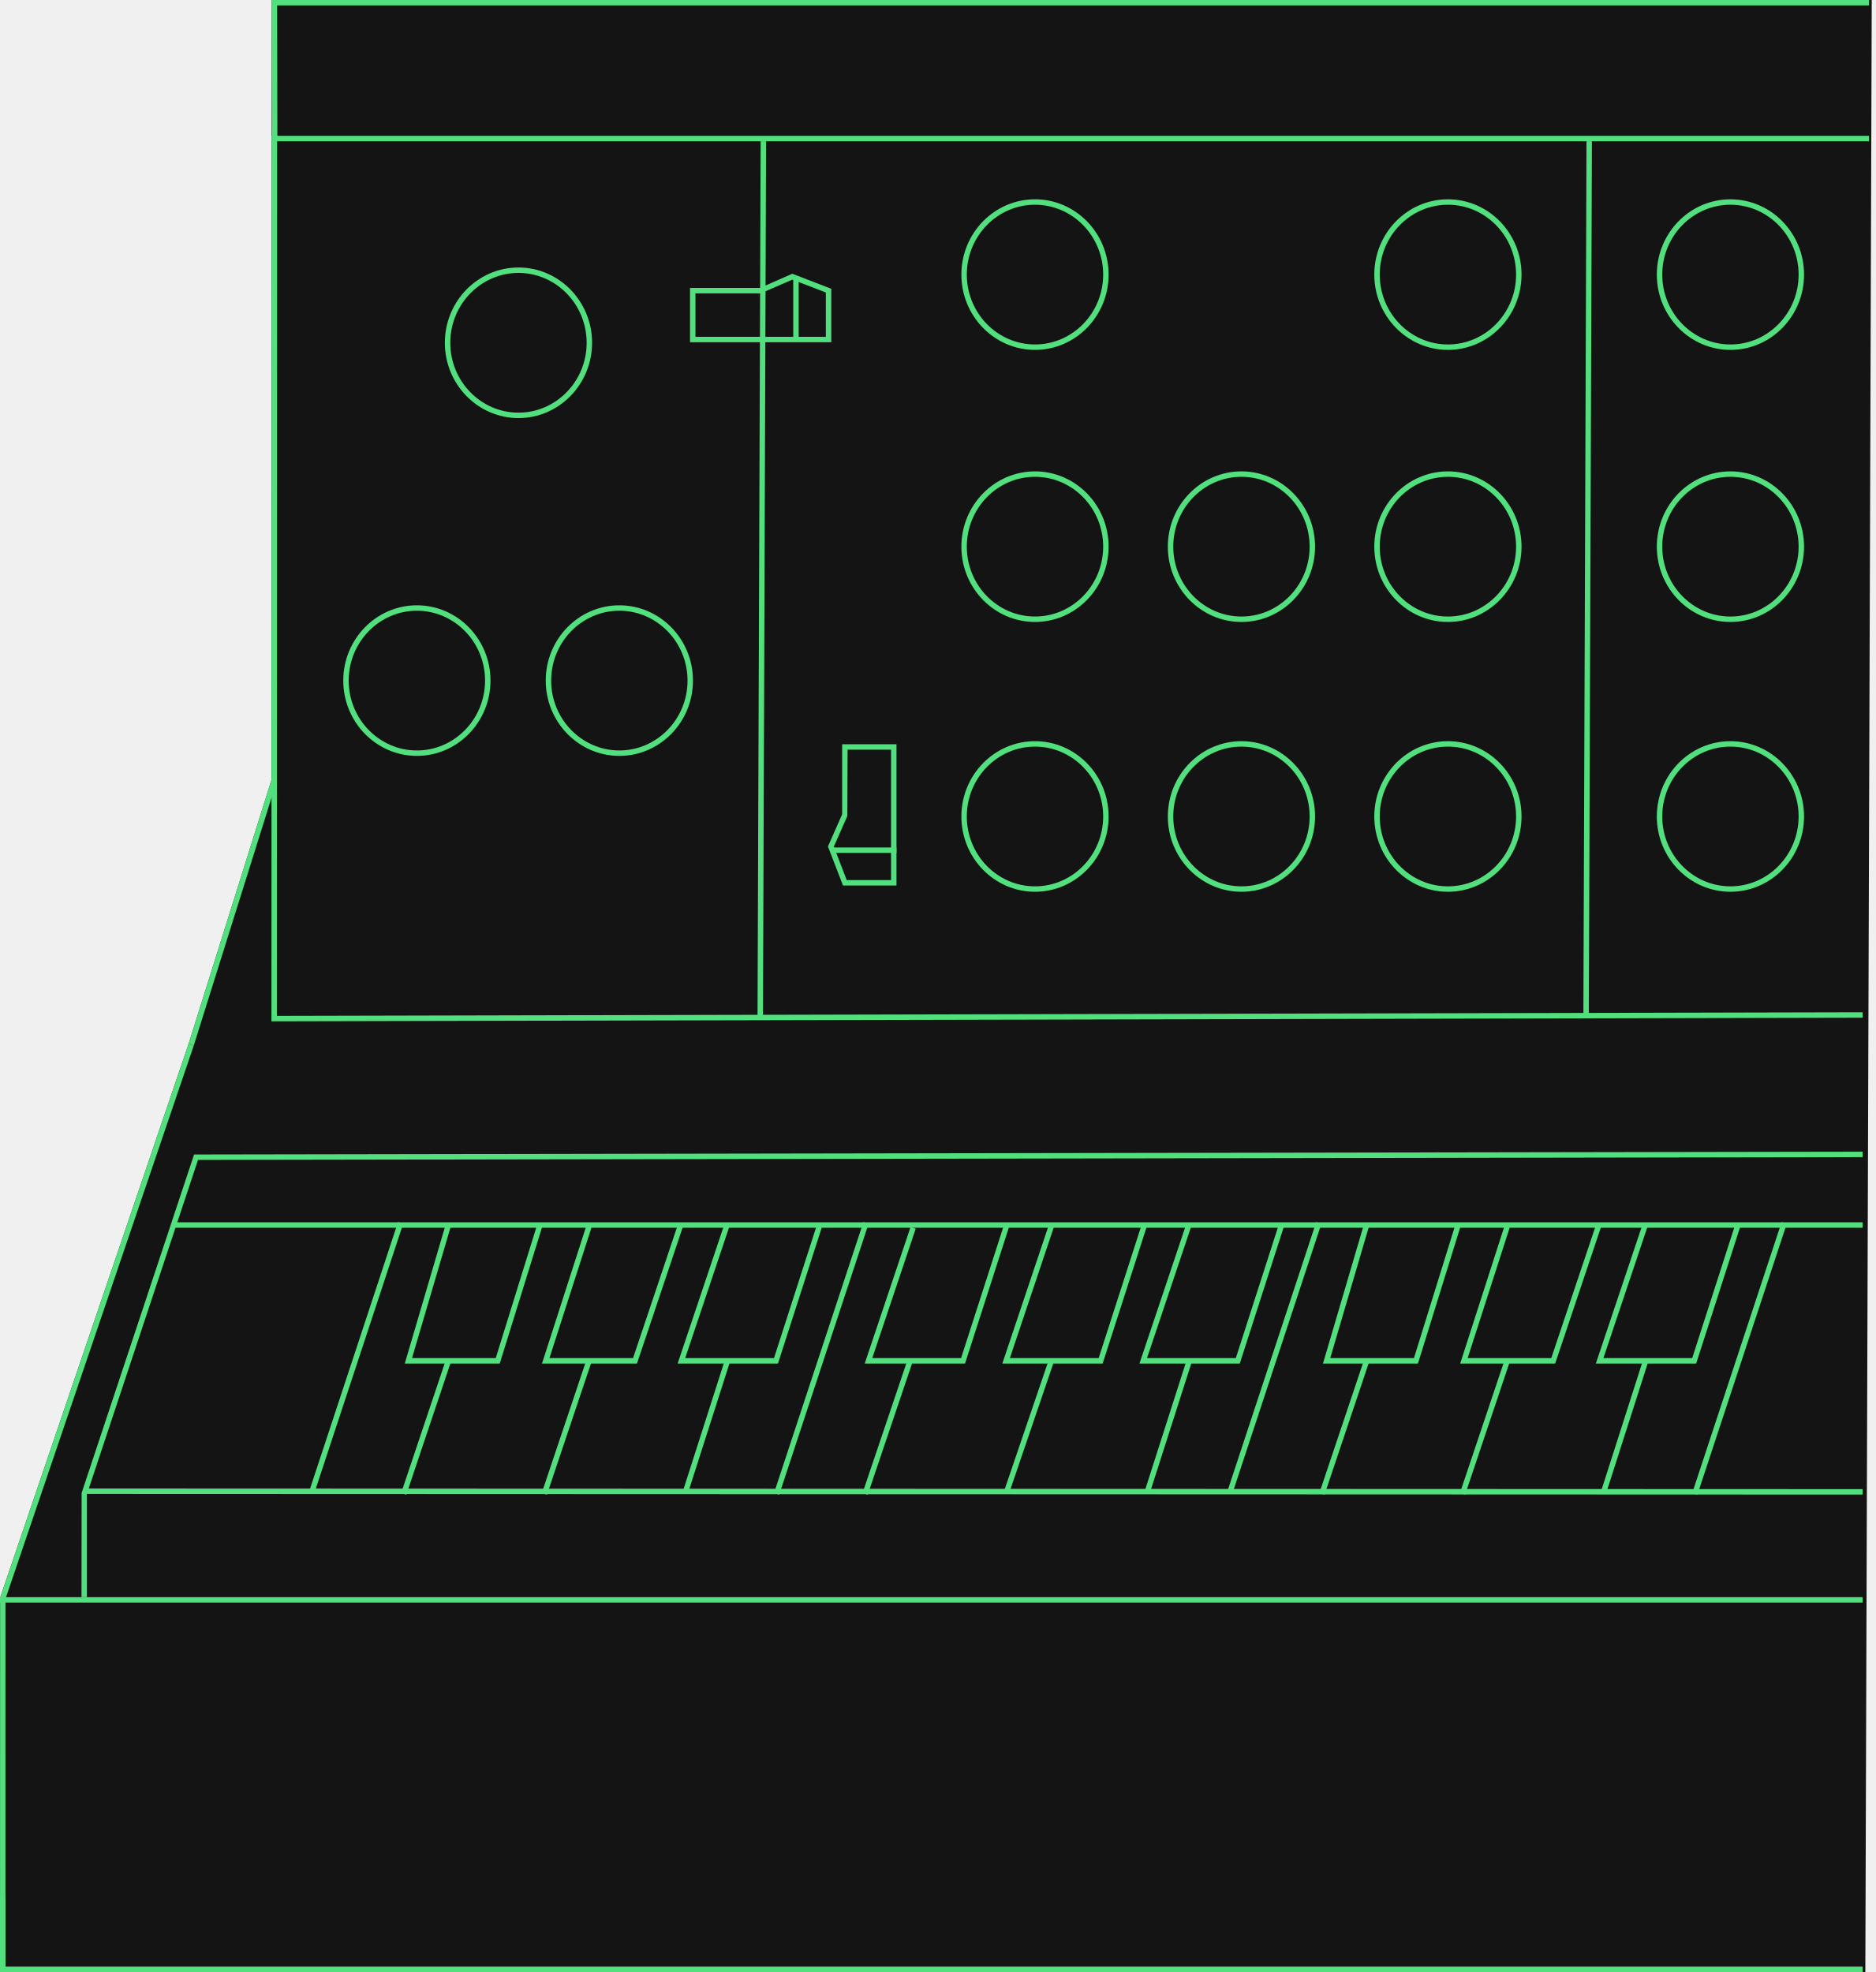
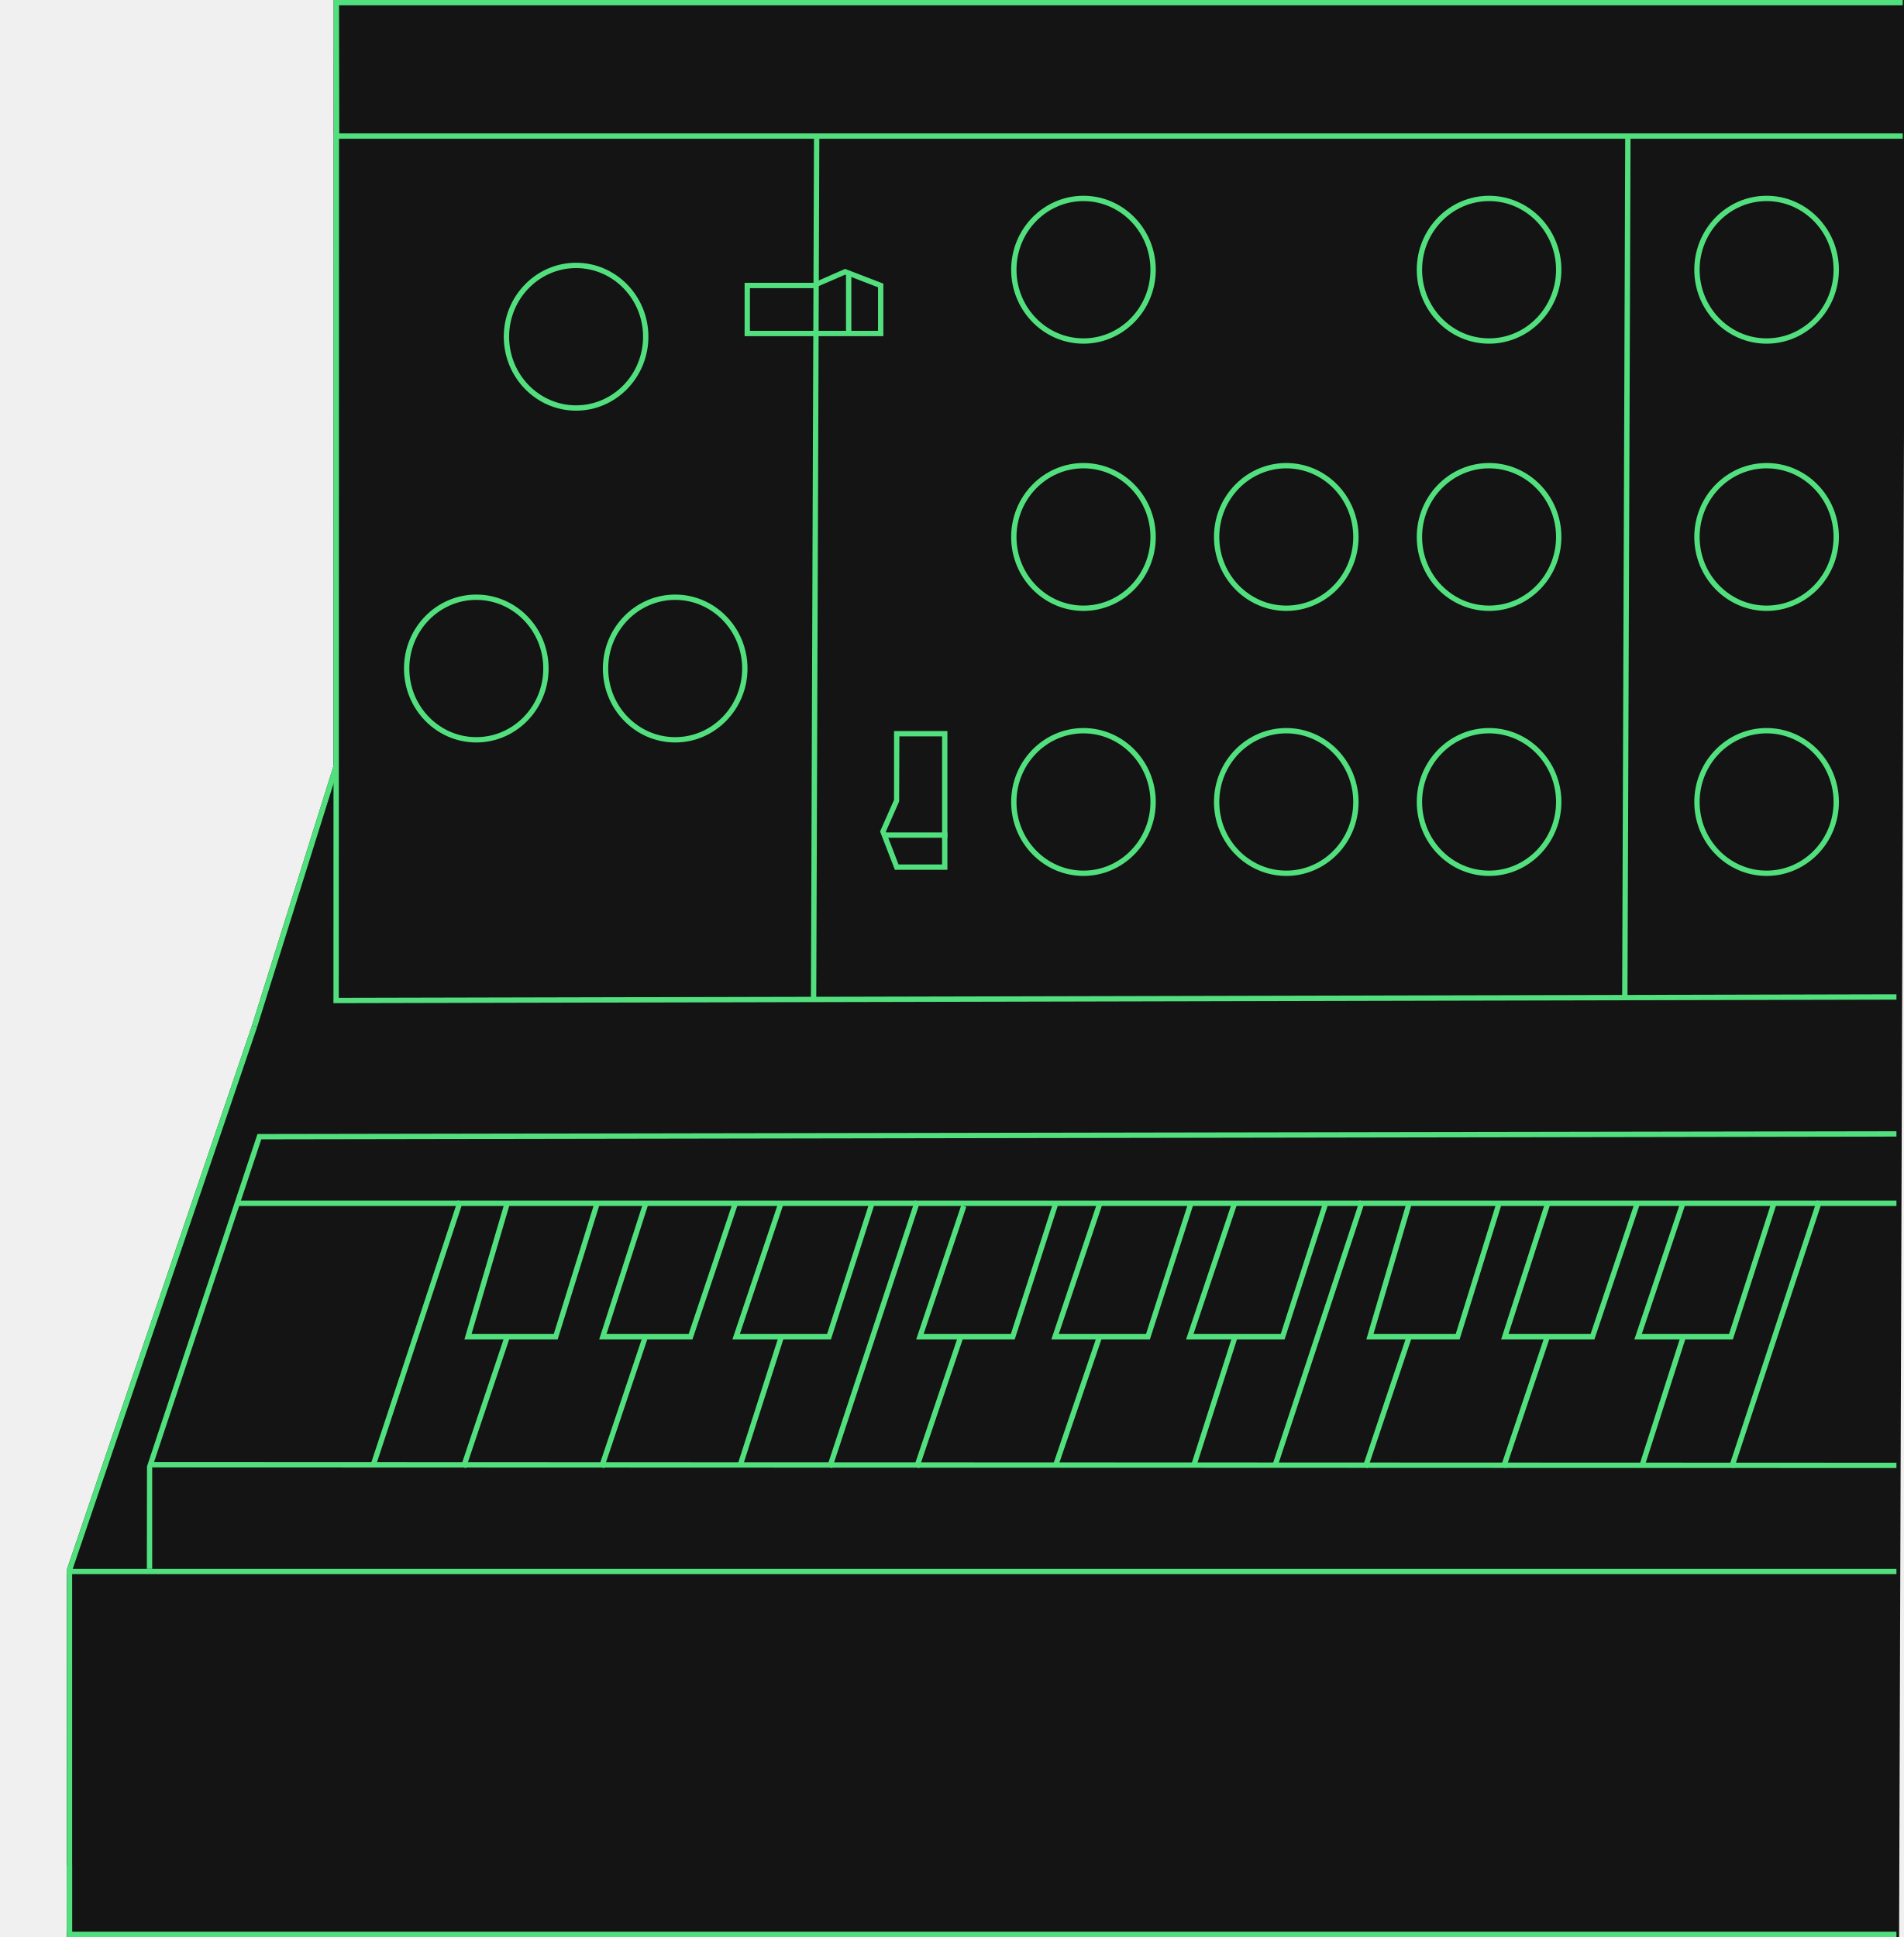
- <svg xmlns="http://www.w3.org/2000/svg" xmlns:xlink="http://www.w3.org/1999/xlink" width="331px" height="348px" viewBox="0 0 331 348" version="1.1">
+ <svg xmlns="http://www.w3.org/2000/svg" xmlns:xlink="http://www.w3.org/1999/xlink" width="342" height="348" viewBox="0 0 342 348">
  <defs>
-     <polygon id="path-1" points="0 348 330.265 348 330.265 0 0 0" />
+     <path id="a" d="M0 348h330.265V0H0z" />
+     <path id="c" d="M0 348h330.265V0H0z" />
+     <path id="e" d="M0 348h330.265V0H0z" />
+     <path id="g" d="M0 348h330.265V0H0z" />
+     <path id="i" d="M0 348h330.265V0H0z" />
+     <path id="k" d="M0 348h330.265V0H0z" />
+     <path id="m" d="M0 348h330.265V0H0z" />
  </defs>
-   <g id="Symbols" stroke="none" stroke-width="1" fill="none" fill-rule="evenodd">
-     <g id="minimoog-art">
-       <g id="Page-1">
-         <polygon id="Fill-3" fill="#141414" points="48.42 0.479 48.375 137.713 33.73 184.371 0.479 282.091 0.479 347.52 328.656 347.52 329.785 0.479" />
-         <path d="M47.941,0 L47.896,137.64 L33.277,184.216 L0.026,281.937 L-0,348 L329.135,348 L330.265,0.481 L330.265,0 L47.941,0 Z M48.898,137.615 L48.855,137.606 L48.9,0.959 L329.304,0.959 L328.178,347.042 L0.958,347.042 L0.958,282.17 L34.187,184.514 L48.76,138.089 L48.853,138.095 L48.898,137.615 Z" id="Fill-4" fill="#141414" />
-         <polygon id="Fill-5" fill="#51E07D" points="30.678 216.661 328.656 216.661 328.656 215.702 30.678 215.702" />
-         <polygon id="Fill-6" fill="#51E07D" points="15.339 281.851 14.38 281.851 14.404 263.456 34.248 203.734 34.592 203.733 328.655 203.24 328.657 204.198 34.939 204.691 15.339 263.684" />
-         <polygon id="Fill-7" fill="#51E07D" points="328.656 263.75 15.339 263.637 15.339 262.678 328.656 262.791" />
-         <polygon id="Fill-8" fill="#51E07D" points="55.403 263.659 54.493 263.36 70.227 215.659 71.137 215.958" />
-         <polygon id="Fill-9" fill="#51E07D" points="137.486 263.771 136.576 263.472 152.347 215.658 153.257 215.958" />
-         <polygon id="Fill-10" fill="#51E07D" points="96.5 263.774 95.591 263.469 103.493 239.932 104.402 240.237" />
-         <polygon id="Fill-11" fill="#51E07D" points="112.39 240.628 95.632 240.628 103.491 216.218 104.404 216.513 96.948 239.669 111.7 239.669 119.617 216.09 120.526 216.396" />
-         <polygon id="Fill-12" fill="#51E07D" points="71.693 263.774 70.784 263.469 78.687 239.932 79.595 240.237" />
-         <polygon id="Fill-13" fill="#51E07D" points="88.177 240.628 71.421 240.628 78.682 215.946 79.601 216.215 72.702 239.669 87.472 239.669 94.788 216.1 95.704 216.385" />
-         <polygon id="Fill-14" fill="#51E07D" points="121.336 263.655 120.424 263.363 127.921 239.938 128.833 240.23" />
-         <polygon id="Fill-15" fill="#51E07D" points="153.105 263.775 152.197 263.468 160.125 239.995 161.033 240.303" />
-         <polygon id="Fill-16" fill="#51E07D" points="178.082 263.419 177.175 263.11 185.05 239.994 185.957 240.303" />
-         <polygon id="Fill-17" fill="#51E07D" points="137.267 240.628 119.567 240.628 127.802 216.09 128.711 216.396 120.899 239.669 136.568 239.669 144.121 216.223 145.033 216.517" />
-         <polygon id="Fill-18" fill="#51E07D" points="217.419 263.659 216.51 263.36 232.244 215.659 233.153 215.958" />
-         <polygon id="Fill-19" fill="#51E07D" points="299.502 263.771 298.592 263.472 314.363 215.658 315.273 215.958" />
-         <polygon id="Fill-20" fill="#51E07D" points="258.516 263.774 257.607 263.469 265.51 239.932 266.419 240.237" />
-         <polygon id="Fill-21" fill="#51E07D" points="274.406 240.628 257.648 240.628 265.508 216.218 266.42 216.513 258.965 239.669 273.717 239.669 281.634 216.09 282.542 216.396" />
-         <polygon id="Fill-22" fill="#51E07D" points="233.71 263.774 232.801 263.469 240.703 239.932 241.612 240.237" />
-         <polygon id="Fill-23" fill="#51E07D" points="250.194 240.628 233.437 240.628 240.698 215.946 241.617 216.215 234.719 239.669 249.488 239.669 256.805 216.1 257.72 216.385" />
-         <polygon id="Fill-24" fill="#51E07D" points="283.353 263.655 282.44 263.363 289.937 239.938 290.85 240.23" />
-         <polygon id="Fill-25" fill="#51E07D" points="299.283 240.628 281.583 240.628 289.818 216.09 290.727 216.396 282.916 239.669 298.585 239.669 306.137 216.223 307.05 216.517" />
-         <polygon id="Fill-26" fill="#51E07D" points="202.824 263.655 201.911 263.363 209.408 239.938 210.321 240.23" />
-         <polygon id="Fill-27" fill="#51E07D" points="218.755 240.628 201.054 240.628 209.29 216.09 210.198 216.396 202.387 239.669 218.056 239.669 225.608 216.223 226.521 216.517" />
-         <polygon id="Fill-28" fill="#51E07D" points="170.277 240.628 152.577 240.628 160.668 216.52 161.577 216.825 153.91 239.669 169.578 239.669 177.172 216.096 178.085 216.39" />
-         <polygon id="Fill-29" fill="#51E07D" points="194.557 240.628 176.857 240.628 185.092 216.09 186.001 216.396 178.19 239.669 193.858 239.669 201.452 216.096 202.365 216.39" />
-         <polygon id="Fill-30" fill="#51E07D" points="134.625 179.275 133.666 179.271 134.215 24.924 135.173 24.928" />
-         <polygon id="Fill-31" fill="#51E07D" points="280.344 179.275 279.385 179.271 279.934 24.924 280.892 24.928" />
-         <path d="M122.711,59.438 L145.719,59.438 L145.719,51.618 L139.819,49.343 L134.215,51.769 L122.711,51.769 L122.711,59.438 Z M146.678,60.397 L121.752,60.397 L121.752,50.81 L134.114,50.81 L139.795,48.306 L146.678,50.96 L146.678,60.397 Z" id="Fill-32" fill="#51E07D" />
-         <polygon id="Fill-33" fill="#51E07D" points="139.967 59.438 140.926 59.438 140.926 48.892 139.967 48.892" />
-         <path d="M91.483,48.163 C84.849,48.163 79.452,53.694 79.452,60.491 C79.452,67.289 84.849,72.82 91.483,72.82 C98.116,72.82 103.513,67.289 103.513,60.491 C103.513,53.694 98.116,48.163 91.483,48.163 Z M91.483,73.779 C84.32,73.779 78.493,67.818 78.493,60.491 C78.493,53.166 84.32,47.205 91.483,47.205 C98.645,47.205 104.472,53.166 104.472,60.491 C104.472,67.818 98.645,73.779 91.483,73.779 Z" id="Fill-34" fill="#51E07D" />
-         <path d="M182.622,36.13 C175.989,36.13 170.592,41.661 170.592,48.458 C170.592,55.256 175.989,60.787 182.622,60.787 C189.256,60.787 194.653,55.256 194.653,48.458 C194.653,41.661 189.256,36.13 182.622,36.13 M182.622,61.746 C175.46,61.746 169.633,55.785 169.633,48.458 C169.633,41.132 175.46,35.171 182.622,35.171 C189.785,35.171 195.612,41.132 195.612,48.458 C195.612,55.785 189.785,61.746 182.622,61.746" id="Fill-36" fill="#51E07D" />
-         <path d="M255.482,36.13 C248.849,36.13 243.452,41.661 243.452,48.458 C243.452,55.256 248.849,60.787 255.482,60.787 C262.115,60.787 267.512,55.256 267.512,48.458 C267.512,41.661 262.115,36.13 255.482,36.13 M255.482,61.746 C248.32,61.746 242.493,55.785 242.493,48.458 C242.493,41.132 248.32,35.171 255.482,35.171 C262.644,35.171 268.471,41.132 268.471,48.458 C268.471,55.785 262.644,61.746 255.482,61.746" id="Fill-38" fill="#51E07D" />
-         <path d="M182.622,84.142 C175.989,84.142 170.592,89.672 170.592,96.469 C170.592,103.267 175.989,108.799 182.622,108.799 C189.256,108.799 194.653,103.267 194.653,96.469 C194.653,89.672 189.256,84.142 182.622,84.142 M182.622,109.758 C175.46,109.758 169.633,103.797 169.633,96.469 C169.633,89.144 175.46,83.183 182.622,83.183 C189.785,83.183 195.612,89.144 195.612,96.469 C195.612,103.797 189.785,109.758 182.622,109.758" id="Fill-40" fill="#51E07D" />
-         <path d="M182.622,131.755 C175.989,131.755 170.592,137.287 170.592,144.084 C170.592,150.882 175.989,156.413 182.622,156.413 C189.256,156.413 194.653,150.882 194.653,144.084 C194.653,137.287 189.256,131.755 182.622,131.755 M182.622,157.371 C175.46,157.371 169.633,151.411 169.633,144.084 C169.633,136.758 175.46,130.797 182.622,130.797 C189.785,130.797 195.612,136.758 195.612,144.084 C195.612,151.411 189.785,157.371 182.622,157.371" id="Fill-42" fill="#51E07D" />
-         <path d="M219.052,84.142 C212.419,84.142 207.022,89.672 207.022,96.469 C207.022,103.267 212.419,108.799 219.052,108.799 C225.685,108.799 231.083,103.267 231.083,96.469 C231.083,89.672 225.685,84.142 219.052,84.142 M219.052,109.758 C211.89,109.758 206.063,103.797 206.063,96.469 C206.063,89.144 211.89,83.183 219.052,83.183 C226.214,83.183 232.041,89.144 232.041,96.469 C232.041,103.797 226.214,109.758 219.052,109.758" id="Fill-44" fill="#51E07D" />
-         <path d="M219.052,131.755 C212.419,131.755 207.022,137.287 207.022,144.084 C207.022,150.882 212.419,156.413 219.052,156.413 C225.685,156.413 231.083,150.882 231.083,144.084 C231.083,137.287 225.685,131.755 219.052,131.755 M219.052,157.371 C211.89,157.371 206.063,151.411 206.063,144.084 C206.063,136.758 211.89,130.797 219.052,130.797 C226.214,130.797 232.041,136.758 232.041,144.084 C232.041,151.411 226.214,157.371 219.052,157.371" id="Fill-46" fill="#51E07D" />
-         <path d="M255.482,84.142 C248.849,84.142 243.452,89.672 243.452,96.469 C243.452,103.267 248.849,108.799 255.482,108.799 C262.115,108.799 267.512,103.267 267.512,96.469 C267.512,89.672 262.115,84.142 255.482,84.142 M255.482,109.758 C248.32,109.758 242.493,103.797 242.493,96.469 C242.493,89.144 248.32,83.183 255.482,83.183 C262.644,83.183 268.471,89.144 268.471,96.469 C268.471,103.797 262.644,109.758 255.482,109.758" id="Fill-48" fill="#51E07D" />
-         <path d="M255.482,131.755 C248.849,131.755 243.452,137.287 243.452,144.084 C243.452,150.882 248.849,156.413 255.482,156.413 C262.115,156.413 267.512,150.882 267.512,144.084 C267.512,137.287 262.115,131.755 255.482,131.755 M255.482,157.371 C248.32,157.371 242.493,151.411 242.493,144.084 C242.493,136.758 248.32,130.797 255.482,130.797 C262.644,130.797 268.471,136.758 268.471,144.084 C268.471,151.411 262.644,157.371 255.482,157.371" id="Fill-50" fill="#51E07D" />
-         <path d="M305.333,36.13 C298.7,36.13 293.303,41.661 293.303,48.458 C293.303,55.256 298.7,60.787 305.333,60.787 C311.966,60.787 317.364,55.256 317.364,48.458 C317.364,41.661 311.966,36.13 305.333,36.13 M305.333,61.746 C298.171,61.746 292.344,55.785 292.344,48.458 C292.344,41.132 298.171,35.171 305.333,35.171 C312.495,35.171 318.322,41.132 318.322,48.458 C318.322,55.785 312.495,61.746 305.333,61.746" id="Fill-52" fill="#51E07D" />
-         <path d="M305.333,84.142 C298.7,84.142 293.303,89.672 293.303,96.469 C293.303,103.267 298.7,108.799 305.333,108.799 C311.966,108.799 317.364,103.267 317.364,96.469 C317.364,89.672 311.966,84.142 305.333,84.142 M305.333,109.758 C298.171,109.758 292.344,103.797 292.344,96.469 C292.344,89.144 298.171,83.183 305.333,83.183 C312.495,83.183 318.322,89.144 318.322,96.469 C318.322,103.797 312.495,109.758 305.333,109.758" id="Fill-54" fill="#51E07D" />
-         <path d="M305.333,131.755 C298.7,131.755 293.303,137.287 293.303,144.084 C293.303,150.882 298.7,156.413 305.333,156.413 C311.966,156.413 317.364,150.882 317.364,144.084 C317.364,137.287 311.966,131.755 305.333,131.755 M305.333,157.371 C298.171,157.371 292.344,151.411 292.344,144.084 C292.344,136.758 298.171,130.797 305.333,130.797 C312.495,130.797 318.322,136.758 318.322,144.084 C318.322,151.411 312.495,157.371 305.333,157.371" id="Fill-56" fill="#51E07D" />
-         <path d="M73.558,107.776 C66.925,107.776 61.527,113.307 61.527,120.104 C61.527,126.902 66.925,132.434 73.558,132.434 C80.191,132.434 85.588,126.902 85.588,120.104 C85.588,113.307 80.191,107.776 73.558,107.776 M73.558,133.392 C66.396,133.392 60.569,127.431 60.569,120.104 C60.569,112.778 66.396,106.818 73.558,106.818 C80.72,106.818 86.547,112.778 86.547,120.104 C86.547,127.431 80.72,133.392 73.558,133.392" id="Fill-58" fill="#51E07D" />
-         <path d="M109.284,107.776 C102.651,107.776 97.253,113.307 97.253,120.104 C97.253,126.902 102.651,132.434 109.284,132.434 C115.917,132.434 121.314,126.902 121.314,120.104 C121.314,113.307 115.917,107.776 109.284,107.776 M109.284,133.392 C102.121,133.392 96.294,127.431 96.294,120.104 C96.294,112.778 102.121,106.818 109.284,106.818 C116.446,106.818 122.273,112.778 122.273,120.104 C122.273,127.431 116.446,133.392 109.284,133.392" id="Fill-60" fill="#51E07D" />
-         <path d="M149.403,155.306 L157.223,155.306 L157.223,132.298 L149.554,132.298 L149.513,143.995 L147.128,149.406 L149.403,155.306 Z M158.182,156.264 L148.745,156.264 L146.09,149.381 L148.595,143.701 L148.595,131.339 L158.182,131.339 L158.182,156.264 Z" id="Fill-62" fill="#51E07D" />
-         <mask id="mask-2" fill="white">
-           <use xlink:href="#path-1" />
-         </mask>
-         <g id="Clip-65" />
-         <polygon id="Fill-64" fill="#51E07D" mask="url(#mask-2)" points="146.678 150.512 158.182 150.512 158.182 149.554 146.678 149.554" />
-         <polygon id="Fill-66" fill="#51E07D" mask="url(#mask-2)" points="329.785 24.926 47.987 24.926 47.94 0 329.785 0 329.785 0.959 48.9 0.959 48.943 23.967 329.785 23.967" />
-         <polygon id="Fill-67" fill="#51E07D" mask="url(#mask-2)" points="47.896 180.232 47.941 23.967 48.9 23.967 48.855 179.272 328.655 178.635 328.657 179.594" />
-         <polygon id="Fill-68" fill="#51E07D" mask="url(#mask-2)" points="0 347.041 0.959 347.041 0.959 335.058 0 335.058" />
-         <polygon id="Fill-69" fill="#51E07D" mask="url(#mask-2)" points="328.656 348 0 348 0.026 281.937 33.277 184.216 34.184 184.525 0.959 282.17 0.959 347.041 328.656 347.041" />
-         <polygon id="Fill-70" fill="#51E07D" mask="url(#mask-2)" points="34.188 184.514 33.273 184.227 47.956 137.427 48.871 137.714" />
-         <polygon id="Fill-71" fill="#51E07D" mask="url(#mask-2)" points="0 282.81 328.656 282.81 328.656 281.851 0 281.851" />
-       </g>
+   <g fill="none" fill-rule="evenodd">
+     <path fill="#141414" fill-rule="nonzero" d="M60.42.48l-.045 137.233L45.73 184.37l-33.25 97.72v65.43h328.176L341.786.478z" />
+     <path d="M59.941 0l-.045 137.64-14.619 46.576-33.251 97.72L12 348h329.135L342.265.48V0H59.941zm.957 137.615l-.043-.009L60.9.959h280.404l-1.126 346.083H12.958V282.17l33.229-97.656L60.76 138.09l.093.006.045-.48z" fill="#141414" fill-rule="nonzero" />
+     <path fill="#51E07D" fill-rule="nonzero" d="M42.678 216.661h297.978v-.959H42.678z" />
+     <path fill="#51E07D" fill-rule="nonzero" d="M27.339 281.851h-.959l.024-18.395 19.844-59.722h.344l294.063-.494.002.958-293.718.493-19.6 58.993z" />
+     <path fill="#51E07D" fill-rule="nonzero" d="M340.656 263.75l-313.317-.113v-.96l313.317.114z" />
+     <path fill="#51E07D" fill-rule="nonzero" d="M67.403 263.659l-.91-.3 15.734-47.7.91.299zm82.083.112l-.91-.299 15.77-47.814.91.3zm-40.986.003l-.91-.305 7.903-23.537.91.305z" />
+     <path fill="#51E07D" fill-rule="nonzero" d="M124.39 240.628h-16.758l7.86-24.41.912.295-7.456 23.156H123.7l7.917-23.58.909.307zm-40.697 23.146l-.909-.305 7.903-23.537.908.305z" />
+     <path fill="#51E07D" fill-rule="nonzero" d="M100.177 240.628H83.421l7.26-24.682.92.27-6.899 23.453h14.77l7.316-23.569.916.285zm33.159 23.027l-.912-.292 7.497-23.425.912.292zm31.769.12l-.908-.307 7.928-23.473.908.308zm24.977-.355l-.907-.31 7.875-23.116.907.31z" />
+     <path fill="#51E07D" fill-rule="nonzero" d="M149.267 240.628h-17.7l8.235-24.538.909.306-7.812 23.273h15.669l7.553-23.446.912.294zm80.153 23.031l-.91-.3 15.734-47.7.91.299zm82.082.112l-.91-.299 15.771-47.814.91.3zm-40.986.003l-.909-.305 7.903-23.537.909.305z" />
+     <path fill="#51E07D" fill-rule="nonzero" d="M286.406 240.628h-16.758l7.86-24.41.912.295-7.455 23.156h14.752l7.917-23.58.908.307zm-40.696 23.146l-.91-.305 7.903-23.537.909.305z" />
+     <path fill="#51E07D" fill-rule="nonzero" d="M262.194 240.628h-16.757l7.261-24.682.92.27-6.9 23.453h14.77l7.317-23.569.915.285zm33.159 23.027l-.913-.292 7.497-23.425.913.292z" />
+     <path fill="#51E07D" fill-rule="nonzero" d="M311.283 240.628h-17.7l8.235-24.538.91.306-7.812 23.273h15.669l7.552-23.446.913.294zm-96.459 23.027l-.913-.292 7.497-23.425.913.292z" />
+     <path fill="#51E07D" fill-rule="nonzero" d="M230.755 240.628h-17.7l8.235-24.538.908.306-7.811 23.273h15.669l7.552-23.446.913.294zm-48.478 0h-17.7l8.091-24.108.91.305-7.668 22.844h15.668l7.594-23.573.913.294zm24.28 0h-17.7l8.235-24.538.91.306-7.812 23.273h15.668l7.594-23.573.913.294zm-59.932-61.353l-.959-.004.549-154.347.958.004zm145.719 0l-.959-.004.549-154.347.958.004z" />
+     <path d="M134.71 59.438h23.009v-7.82l-5.9-2.275-5.604 2.426H134.71v7.669zm23.968.959h-24.926V50.81h12.362l5.681-2.504 6.883 2.654v9.437z" fill="#51E07D" fill-rule="nonzero" />
+     <path fill="#51E07D" fill-rule="nonzero" d="M151.967 59.438h.959V48.892h-.96zm-48.484-11.275c-6.634 0-12.03 5.53-12.03 12.328 0 6.798 5.396 12.33 12.03 12.33 6.633 0 12.03-5.532 12.03-12.33 0-6.797-5.397-12.328-12.03-12.328zm0 25.616c-7.163 0-12.99-5.96-12.99-13.288 0-7.325 5.827-13.286 12.99-13.286 7.162 0 12.989 5.96 12.989 13.286 0 7.327-5.827 13.288-12.99 13.288zm91.139-37.649c-6.633 0-12.03 5.53-12.03 12.328 0 6.798 5.397 12.33 12.03 12.33 6.634 0 12.03-5.532 12.03-12.33 0-6.797-5.396-12.328-12.03-12.328m0 25.616c-7.162 0-12.989-5.961-12.989-13.288 0-7.326 5.827-13.287 12.99-13.287 7.162 0 12.989 5.96 12.989 13.287 0 7.327-5.827 13.288-12.99 13.288m72.86-25.616c-6.633 0-12.03 5.53-12.03 12.328 0 6.798 5.397 12.33 12.03 12.33 6.633 0 12.03-5.532 12.03-12.33 0-6.797-5.397-12.328-12.03-12.328m0 25.616c-7.162 0-12.99-5.961-12.99-13.288 0-7.326 5.828-13.287 12.99-13.287s12.99 5.96 12.99 13.287c0 7.327-5.828 13.288-12.99 13.288m-72.86 22.396c-6.633 0-12.03 5.53-12.03 12.327 0 6.798 5.397 12.33 12.03 12.33 6.634 0 12.03-5.532 12.03-12.33 0-6.797-5.396-12.327-12.03-12.327m0 25.616c-7.162 0-12.989-5.961-12.989-13.289 0-7.325 5.827-13.286 12.99-13.286 7.162 0 12.989 5.961 12.989 13.286 0 7.328-5.827 13.289-12.99 13.289m0 21.997c-6.633 0-12.03 5.532-12.03 12.33 0 6.797 5.397 12.328 12.03 12.328 6.634 0 12.03-5.53 12.03-12.329 0-6.797-5.396-12.329-12.03-12.329m0 25.616c-7.162 0-12.989-5.96-12.989-13.287 0-7.326 5.827-13.287 12.99-13.287 7.162 0 12.989 5.96 12.989 13.287 0 7.327-5.827 13.287-12.99 13.287m36.43-73.229c-6.633 0-12.03 5.53-12.03 12.327 0 6.798 5.397 12.33 12.03 12.33 6.633 0 12.03-5.532 12.03-12.33 0-6.797-5.397-12.327-12.03-12.327m0 25.616c-7.162 0-12.989-5.961-12.989-13.289 0-7.325 5.827-13.286 12.99-13.286 7.161 0 12.988 5.961 12.988 13.286 0 7.328-5.827 13.289-12.989 13.289m0 21.997c-6.633 0-12.03 5.532-12.03 12.33 0 6.797 5.397 12.328 12.03 12.328 6.633 0 12.03-5.53 12.03-12.329 0-6.797-5.397-12.329-12.03-12.329m0 25.616c-7.162 0-12.989-5.96-12.989-13.287 0-7.326 5.827-13.287 12.99-13.287 7.161 0 12.988 5.96 12.988 13.287 0 7.327-5.827 13.287-12.989 13.287m36.43-73.229c-6.633 0-12.03 5.53-12.03 12.327 0 6.798 5.397 12.33 12.03 12.33 6.633 0 12.03-5.532 12.03-12.33 0-6.797-5.397-12.327-12.03-12.327m0 25.616c-7.162 0-12.99-5.961-12.99-13.289 0-7.325 5.828-13.286 12.99-13.286s12.99 5.961 12.99 13.286c0 7.328-5.828 13.289-12.99 13.289m0 21.997c-6.633 0-12.03 5.532-12.03 12.33 0 6.797 5.397 12.328 12.03 12.328 6.633 0 12.03-5.53 12.03-12.329 0-6.797-5.397-12.329-12.03-12.329m0 25.616c-7.162 0-12.99-5.96-12.99-13.287 0-7.326 5.828-13.287 12.99-13.287s12.99 5.96 12.99 13.287c0 7.327-5.828 13.287-12.99 13.287M317.333 36.13c-6.633 0-12.03 5.53-12.03 12.328 0 6.798 5.397 12.33 12.03 12.33 6.633 0 12.03-5.532 12.03-12.33 0-6.797-5.397-12.328-12.03-12.328m0 25.616c-7.162 0-12.989-5.961-12.989-13.288 0-7.326 5.827-13.287 12.99-13.287 7.161 0 12.988 5.96 12.988 13.287 0 7.327-5.827 13.288-12.989 13.288m0 22.396c-6.633 0-12.03 5.53-12.03 12.327 0 6.798 5.397 12.33 12.03 12.33 6.633 0 12.03-5.532 12.03-12.33 0-6.797-5.397-12.327-12.03-12.327m0 25.616c-7.162 0-12.989-5.961-12.989-13.289 0-7.325 5.827-13.286 12.99-13.286 7.161 0 12.988 5.961 12.988 13.286 0 7.328-5.827 13.289-12.989 13.289m0 21.997c-6.633 0-12.03 5.532-12.03 12.33 0 6.797 5.397 12.328 12.03 12.328 6.633 0 12.03-5.53 12.03-12.329 0-6.797-5.397-12.329-12.03-12.329m0 25.616c-7.162 0-12.989-5.96-12.989-13.287 0-7.326 5.827-13.287 12.99-13.287 7.161 0 12.988 5.96 12.988 13.287 0 7.327-5.827 13.287-12.989 13.287M85.558 107.776c-6.633 0-12.03 5.531-12.03 12.328 0 6.798 5.397 12.33 12.03 12.33 6.633 0 12.03-5.532 12.03-12.33 0-6.797-5.397-12.328-12.03-12.328m0 25.616c-7.162 0-12.99-5.96-12.99-13.288 0-7.326 5.828-13.286 12.99-13.286s12.989 5.96 12.989 13.286c0 7.327-5.827 13.288-12.99 13.288m35.727-25.616c-6.633 0-12.03 5.531-12.03 12.328 0 6.798 5.397 12.33 12.03 12.33 6.633 0 12.03-5.532 12.03-12.33 0-6.797-5.397-12.328-12.03-12.328m0 25.616c-7.163 0-12.99-5.96-12.99-13.288 0-7.326 5.827-13.286 12.99-13.286 7.162 0 12.989 5.96 12.989 13.286 0 7.327-5.827 13.288-12.99 13.288m40.12 21.914h7.82v-23.008h-7.669l-.041 11.697-2.385 5.411 2.275 5.9zm8.78.958h-9.438l-2.655-6.883 2.505-5.68v-12.362h9.587v24.925z" />
+     <g transform="translate(12)">
+       <mask id="b" fill="#fff">
+         <use xlink:href="#a" />
+       </mask>
+       <path fill="#51E07D" fill-rule="nonzero" mask="url(#b)" d="M146.678 150.512h11.504v-.958h-11.504z" />
+     </g>
+     <g transform="translate(12)">
+       <mask id="d" fill="#fff">
+         <use xlink:href="#c" />
+       </mask>
+       <path fill="#51E07D" fill-rule="nonzero" mask="url(#d)" d="M329.785 24.926H47.987L47.94 0h281.845v.959H48.9l.043 23.008h280.842z" />
+     </g>
+     <g transform="translate(12)">
+       <mask id="f" fill="#fff">
+         <use xlink:href="#e" />
+       </mask>
+       <path fill="#51E07D" fill-rule="nonzero" mask="url(#f)" d="M47.896 180.232l.045-156.265h.959l-.045 155.305 279.8-.637.002.959z" />
+     </g>
+     <g transform="translate(12)">
+       <mask id="h" fill="#fff">
+         <use xlink:href="#g" />
+       </mask>
+       <path fill="#51E07D" fill-rule="nonzero" mask="url(#h)" d="M0 347.041h.959v-11.983H0z" />
+     </g>
+     <g transform="translate(12)">
+       <mask id="j" fill="#fff">
+         <use xlink:href="#i" />
+       </mask>
+       <path fill="#51E07D" fill-rule="nonzero" mask="url(#j)" d="M328.656 348H0l.026-66.063 33.25-97.721.908.31L.959 282.17v64.871h327.697z" />
+     </g>
+     <g transform="translate(12)">
+       <mask id="l" fill="#fff">
+         <use xlink:href="#k" />
+       </mask>
+       <path fill="#51E07D" fill-rule="nonzero" mask="url(#l)" d="M34.188 184.514l-.915-.287 14.683-46.8.915.287z" />
+     </g>
+     <g transform="translate(12)">
+       <mask id="n" fill="#fff">
+         <use xlink:href="#m" />
+       </mask>
+       <path fill="#51E07D" fill-rule="nonzero" mask="url(#n)" d="M0 282.81h328.656v-.959H0z" />
    </g>
  </g>
</svg>
